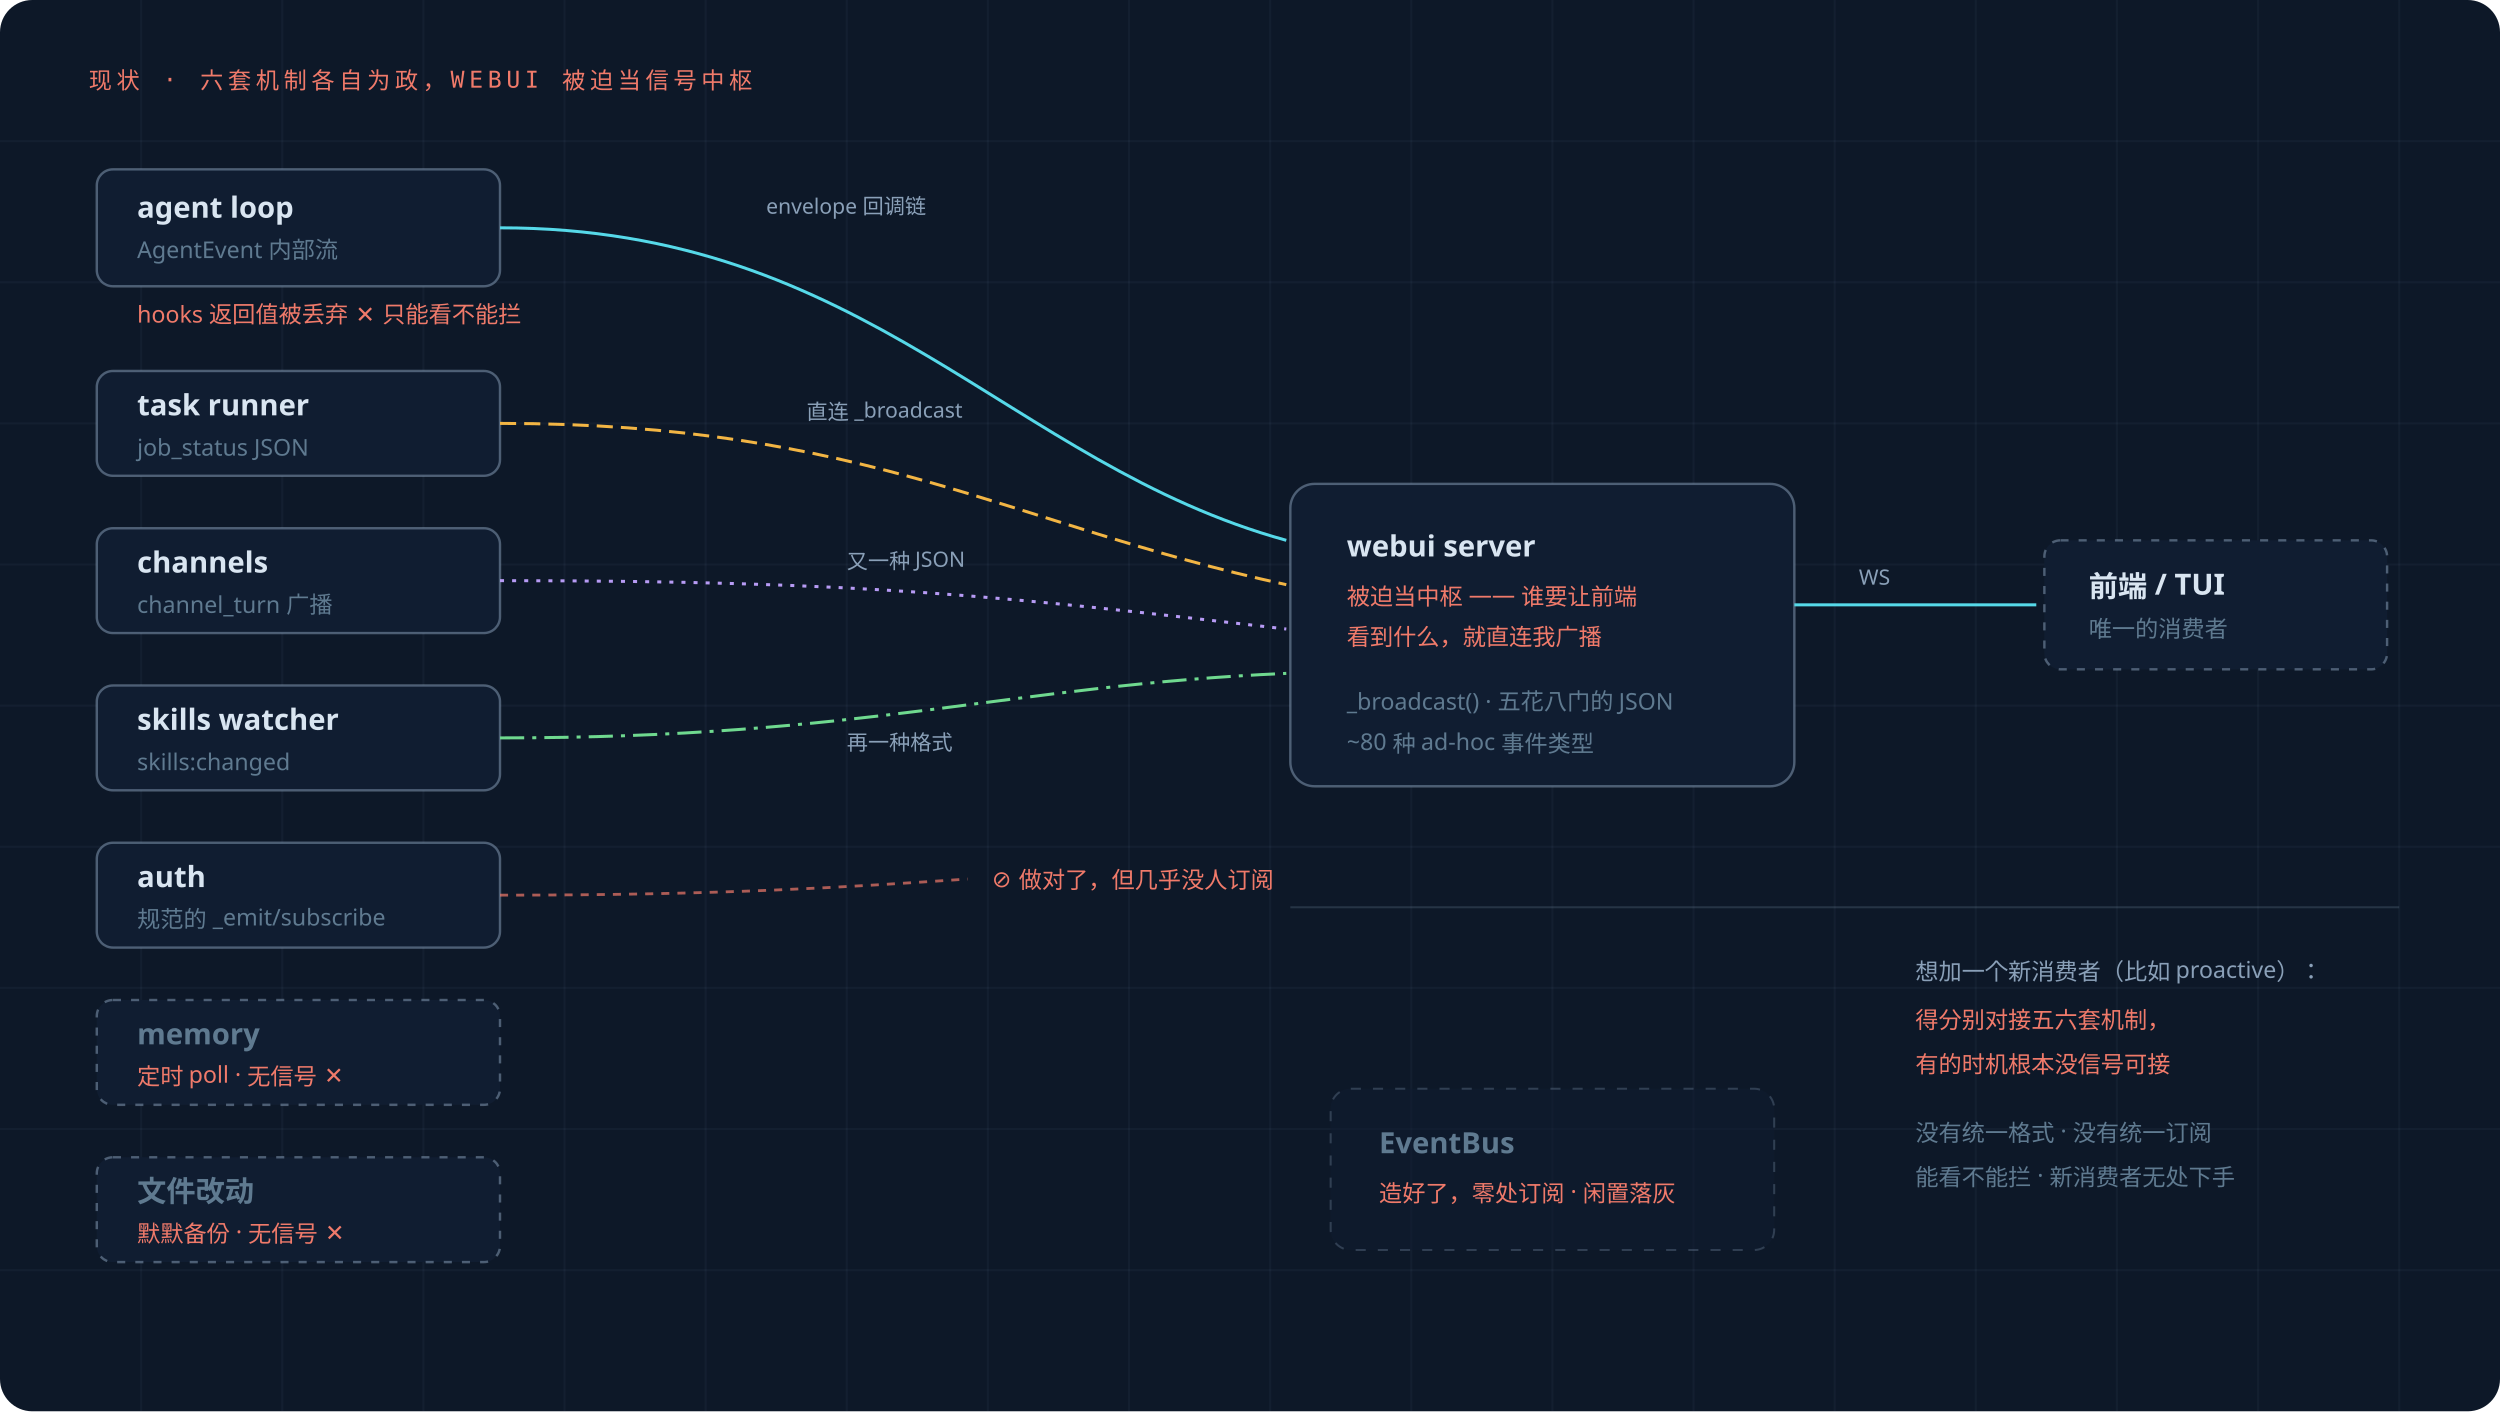
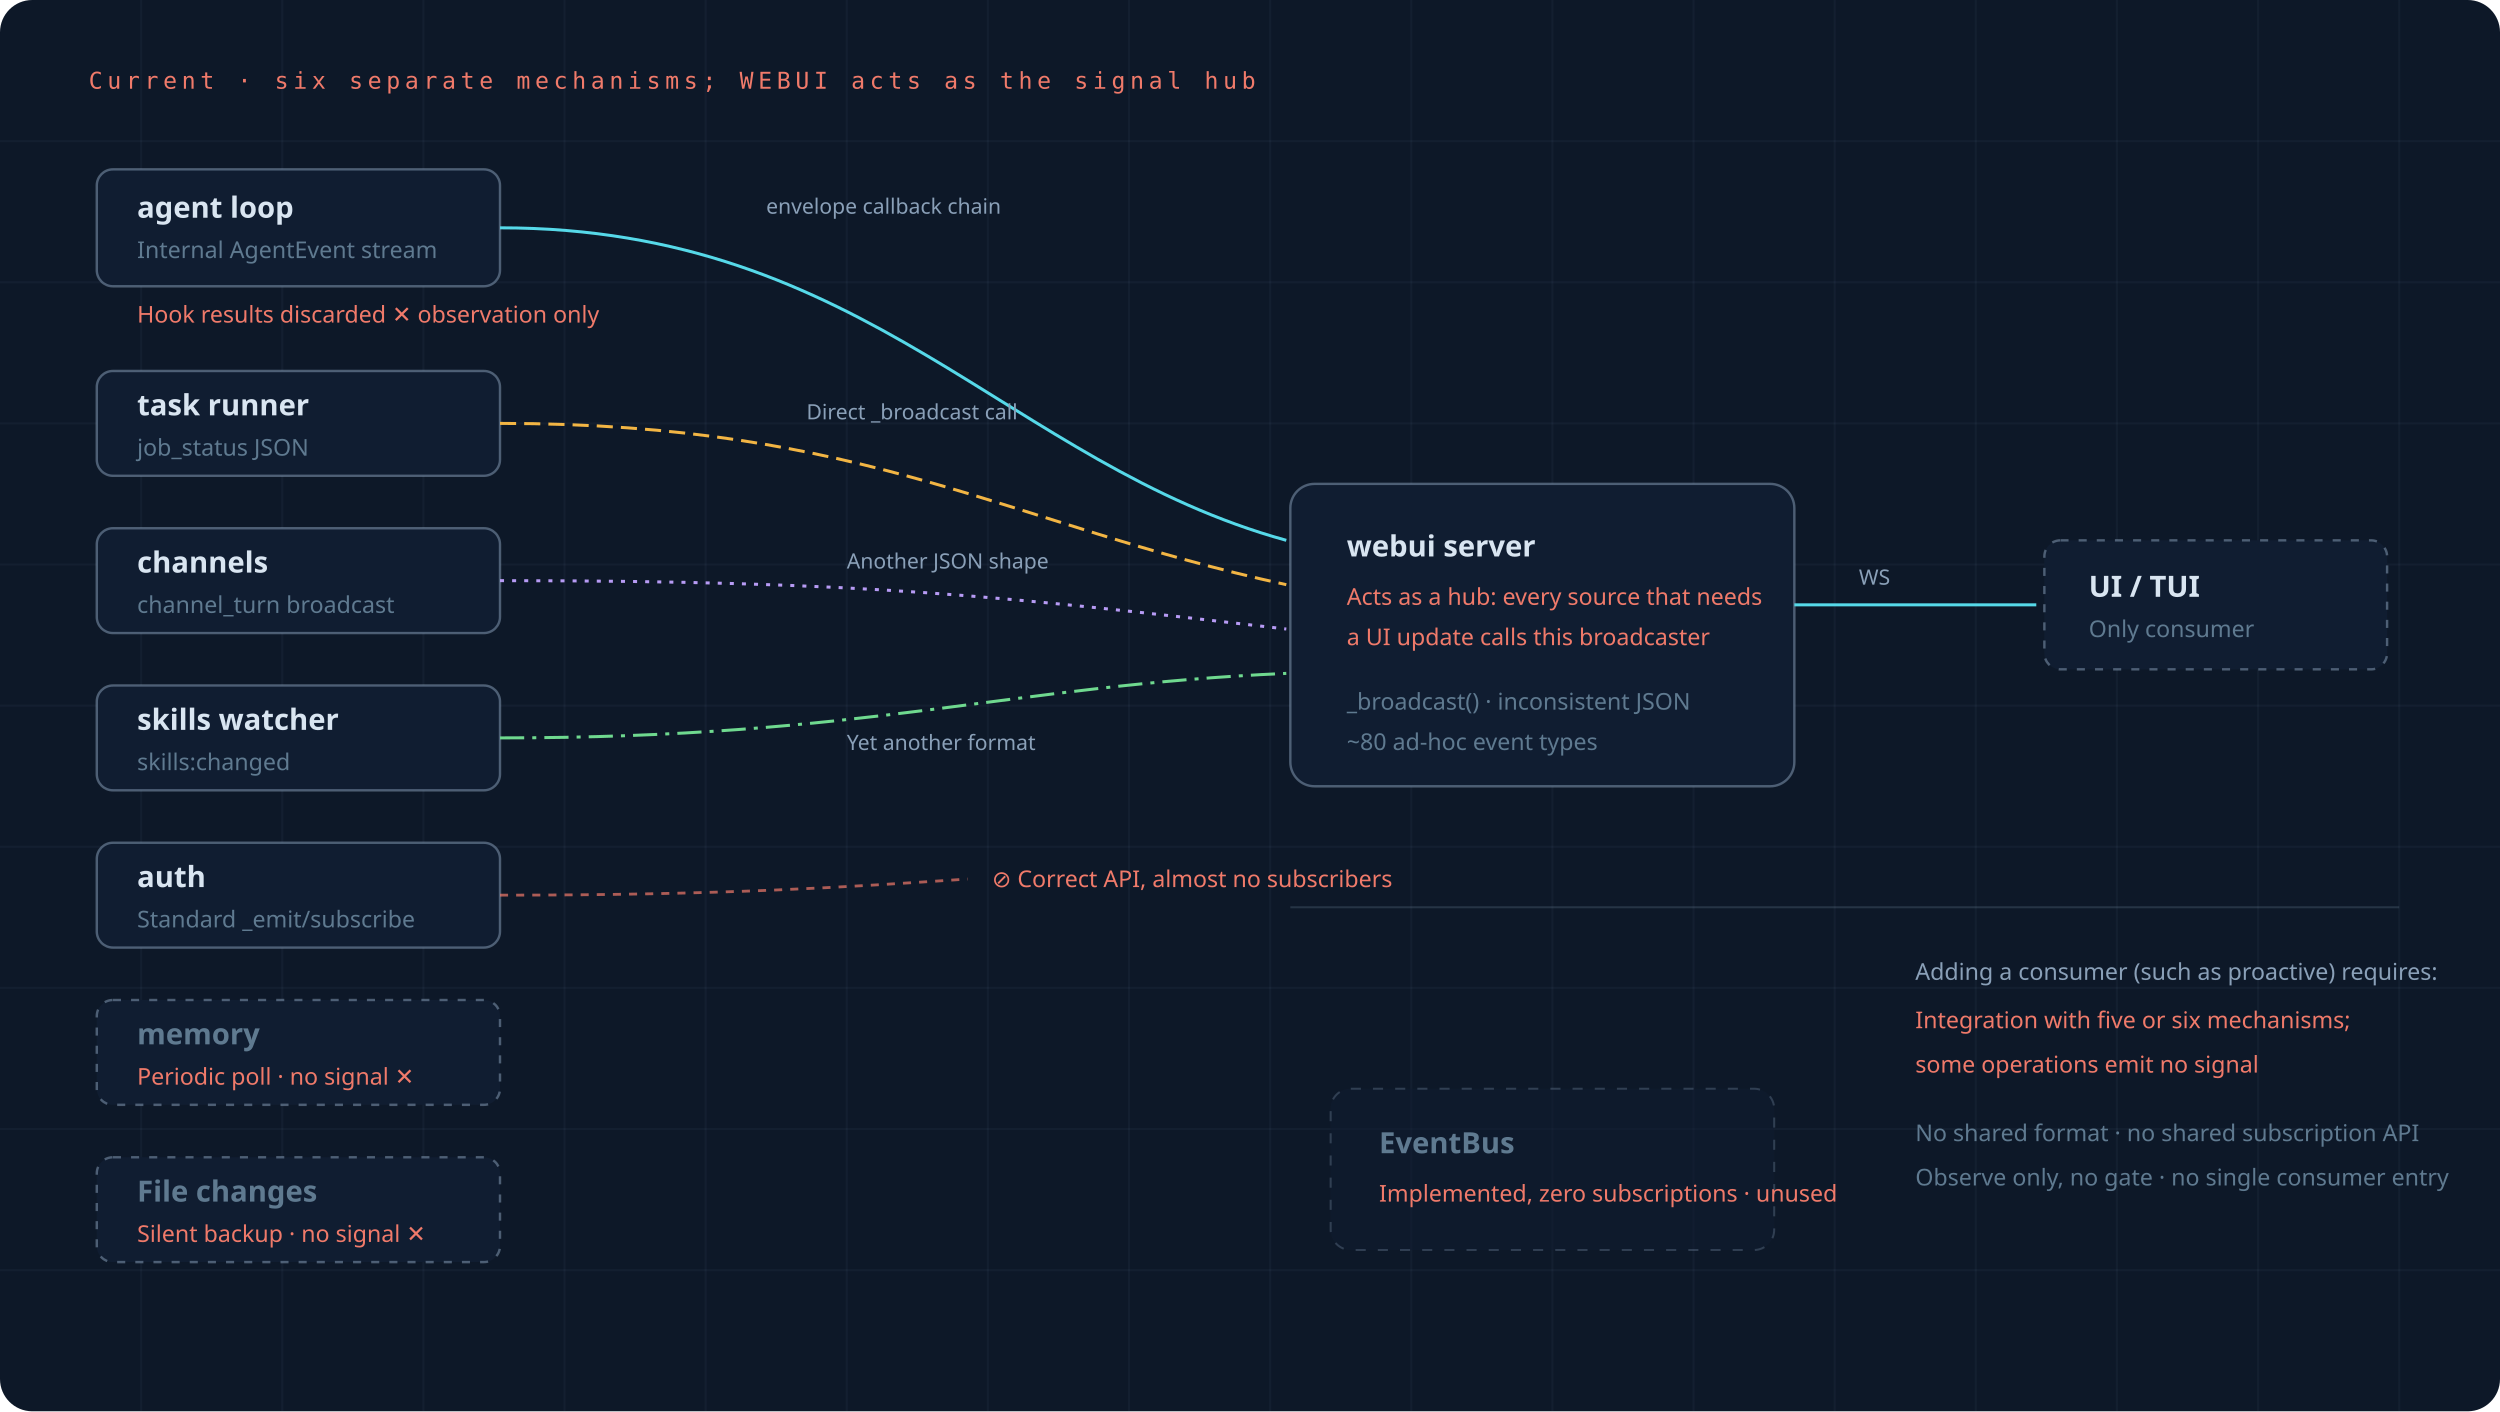
<svg xmlns="http://www.w3.org/2000/svg" viewBox="0 0 1240 700" font-family="'PingFang SC','Hiragino Sans GB','Microsoft YaHei',sans-serif">
  <style>
.mono{font-family:'JetBrains Mono','SF Mono',Menlo,Consolas,monospace}
.box{fill:#101d31;stroke:rgba(154,178,204,.45);stroke-width:1.2}
.bt{fill:#d9e5f1;font-size:14.5px;font-weight:600}
.bs{fill:#8aa0b8;font-size:11.5px}
.faint{fill:#5f7a90}
.rd{fill:#f07a6a}.am{fill:#f2b544}.cy{fill:#56d9e9}.vi{fill:#b79bf5}.gn{fill:#6fd98f}
.lbl{fill:#8aa0b8;font-size:10.5px}
- /* 五种互不相同的连线 = 六套机制各自为政 */
+ /* Five line styles represent six independent mechanisms */
.w1{fill:none;stroke:#56d9e9;stroke-width:1.5}
.w2{fill:none;stroke:#f2b544;stroke-width:1.5;stroke-dasharray:8 4}
.w3{fill:none;stroke:#b79bf5;stroke-width:1.5;stroke-dasharray:2 4}
.w4{fill:none;stroke:#6fd98f;stroke-width:1.5;stroke-dasharray:12 4 2 4}
.w5{fill:none;stroke:#e08fc7;stroke-width:1.5;stroke-dasharray:5 8}
.dead{fill:none;stroke:rgba(240,122,106,.7);stroke-width:1.4;stroke-dasharray:4 4}
</style>
  <rect x="0" y="0" width="1240" height="700" rx="16" fill="#0d1828" />
  <g stroke="rgba(154,178,204,.05)">
    <path d="M0 70H1240M0 140H1240M0 210H1240M0 280H1240M0 350H1240M0 420H1240M0 490H1240M0 560H1240M0 630H1240" />
    <path d="M70 0V700M140 0V700M210 0V700M280 0V700M350 0V700M420 0V700M490 0V700M560 0V700M630 0V700M700 0V700M770 0V700M840 0V700M910 0V700M980 0V700M1050 0V700M1120 0V700M1190 0V700" />
  </g>
-   <text class="bs mono rd" x="44" y="44" style="letter-spacing:.2em">现状 · 六套机制各自为政，WEBUI 被迫当信号中枢</text>
+   <text class="bs mono rd" x="44" y="44" style="letter-spacing:.2em">Current · six separate mechanisms; WEBUI acts as the signal hub</text>
  <rect class="box" x="48" y="84" width="200" height="58" rx="8" />
  <text class="bt" x="68" y="108">agent loop</text>
-   <text class="bs faint" x="68" y="128">AgentEvent 内部流</text>
-   <text class="bs rd" x="68" y="160">hooks 返回值被丢弃 ✕ 只能看不能拦</text>
+   <text class="bs faint" x="68" y="128">Internal AgentEvent stream</text>
+   <text class="bs rd" x="68" y="160">Hook results discarded ✕ observation only</text>
  <rect class="box" x="48" y="184" width="200" height="52" rx="8" />
  <text class="bt" x="68" y="206">task runner</text>
  <text class="bs faint" x="68" y="226">job_status JSON</text>
  <rect class="box" x="48" y="262" width="200" height="52" rx="8" />
  <text class="bt" x="68" y="284">channels</text>
-   <text class="bs faint" x="68" y="304">channel_turn 广播</text>
+   <text class="bs faint" x="68" y="304">channel_turn broadcast</text>
  <rect class="box" x="48" y="340" width="200" height="52" rx="8" />
  <text class="bt" x="68" y="362">skills watcher</text>
  <text class="bs faint" x="68" y="382">skills:changed</text>
  <rect class="box" x="48" y="418" width="200" height="52" rx="8" />
  <text class="bt" x="68" y="440">auth</text>
-   <text class="bs faint" x="68" y="460">规范的 _emit/subscribe</text>
+   <text class="bs faint" x="68" y="460">Standard _emit/subscribe</text>
  <rect class="box" x="48" y="496" width="200" height="52" rx="8" stroke-dasharray="4 5" stroke="rgba(240,122,106,.45)" />
  <text class="bt faint" x="68" y="518">memory</text>
-   <text class="bs rd" x="68" y="538">定时 poll · 无信号 ✕</text>
+   <text class="bs rd" x="68" y="538">Periodic poll · no signal ✕</text>
  <rect class="box" x="48" y="574" width="200" height="52" rx="8" stroke-dasharray="4 5" stroke="rgba(240,122,106,.45)" />
-   <text class="bt faint" x="68" y="596">文件改动</text>
-   <text class="bs rd" x="68" y="616">默默备份 · 无信号 ✕</text>
+   <text class="bt faint" x="68" y="596">File changes</text>
+   <text class="bs rd" x="68" y="616">Silent backup · no signal ✕</text>
  <rect class="box" x="640" y="240" width="250" height="150" rx="12" stroke="rgba(240,122,106,.6)" stroke-width="1.6" />
  <text class="bt" x="668" y="276">webui server</text>
-   <text class="bs rd" x="668" y="300">被迫当中枢 —— 谁要让前端</text>
-   <text class="bs rd" x="668" y="320">看到什么，就直连我广播</text>
-   <text class="bs faint" x="668" y="352">_broadcast() · 五花八门的 JSON</text>
-   <text class="bs faint" x="668" y="372">~80 种 ad-hoc 事件类型</text>
+   <text class="bs rd" x="668" y="300">Acts as a hub: every source that needs</text>
+   <text class="bs rd" x="668" y="320">a UI update calls this broadcaster</text>
+   <text class="bs faint" x="668" y="352">_broadcast() · inconsistent JSON</text>
+   <text class="bs faint" x="668" y="372">~80 ad-hoc event types</text>
  <path class="w1" d="M248 113 C 430 113, 500 230, 638 268" />
-   <text class="lbl cy" x="380" y="106">envelope 回调链</text>
+   <text class="lbl cy" x="380" y="106">envelope callback chain</text>
  <path class="w2" d="M248 210 C 430 210, 500 260, 638 290" />
-   <text class="lbl am" x="400" y="208">直连 _broadcast</text>
+   <text class="lbl am" x="400" y="208">Direct _broadcast call</text>
  <path class="w3" d="M248 288 C 430 288, 500 296, 638 312" />
-   <text class="lbl vi" x="420" y="282">又一种 JSON</text>
+   <text class="lbl vi" x="420" y="282">Another JSON shape</text>
  <path class="w4" d="M248 366 C 430 366, 500 340, 638 334" />
-   <text class="lbl gn" x="420" y="372">再一种格式</text>
+   <text class="lbl gn" x="420" y="372">Yet another format</text>
  <path class="dead" d="M248 444 C 360 444, 420 440, 480 436" />
-   <text class="bs rd" x="492" y="440">⊘ 做对了，但几乎没人订阅</text>
+   <text class="bs rd" x="492" y="440">⊘ Correct API, almost no subscribers</text>
  <path class="w1" d="M890 300 L 1010 300" />
  <text class="lbl" x="922" y="290">WS</text>
  <rect class="box" x="1014" y="268" width="170" height="64" rx="8" stroke-dasharray="4 5" />
-   <text class="bt" x="1036" y="296">前端 / TUI</text>
-   <text class="bs faint" x="1036" y="316">唯一的消费者</text>
+   <text class="bt" x="1036" y="296">UI / TUI</text>
+   <text class="bs faint" x="1036" y="316">Only consumer</text>
  <rect x="660" y="540" width="220" height="80" rx="10" fill="rgba(16,29,49,.5)" stroke="rgba(154,178,204,.25)" stroke-dasharray="5 6" />
  <text class="bt faint" x="684" y="572">EventBus</text>
-   <text class="bs rd" x="684" y="596">造好了，零处订阅 · 闲置落灰</text>
+   <text class="bs rd" x="684" y="596">Implemented, zero subscriptions · unused</text>
  <line x1="640" y1="450" x2="1190 " y2="450" stroke="rgba(154,178,204,.18)" />
-   <text class="bs" x="950" y="486">想加一个新消费者（比如 proactive）：</text>
-   <text class="bs rd" x="950" y="510">得分别对接五六套机制，</text>
-   <text class="bs rd" x="950" y="532">有的时机根本没信号可接</text>
-   <text class="bs faint" x="950" y="566">没有统一格式 · 没有统一订阅</text>
-   <text class="bs faint" x="950" y="588">能看不能拦 · 新消费者无处下手</text>
+   <text class="bs" x="950" y="486">Adding a consumer (such as proactive) requires:</text>
+   <text class="bs rd" x="950" y="510">Integration with five or six mechanisms;</text>
+   <text class="bs rd" x="950" y="532">some operations emit no signal</text>
+   <text class="bs faint" x="950" y="566">No shared format · no shared subscription API</text>
+   <text class="bs faint" x="950" y="588">Observe only, no gate · no single consumer entry</text>
</svg>
